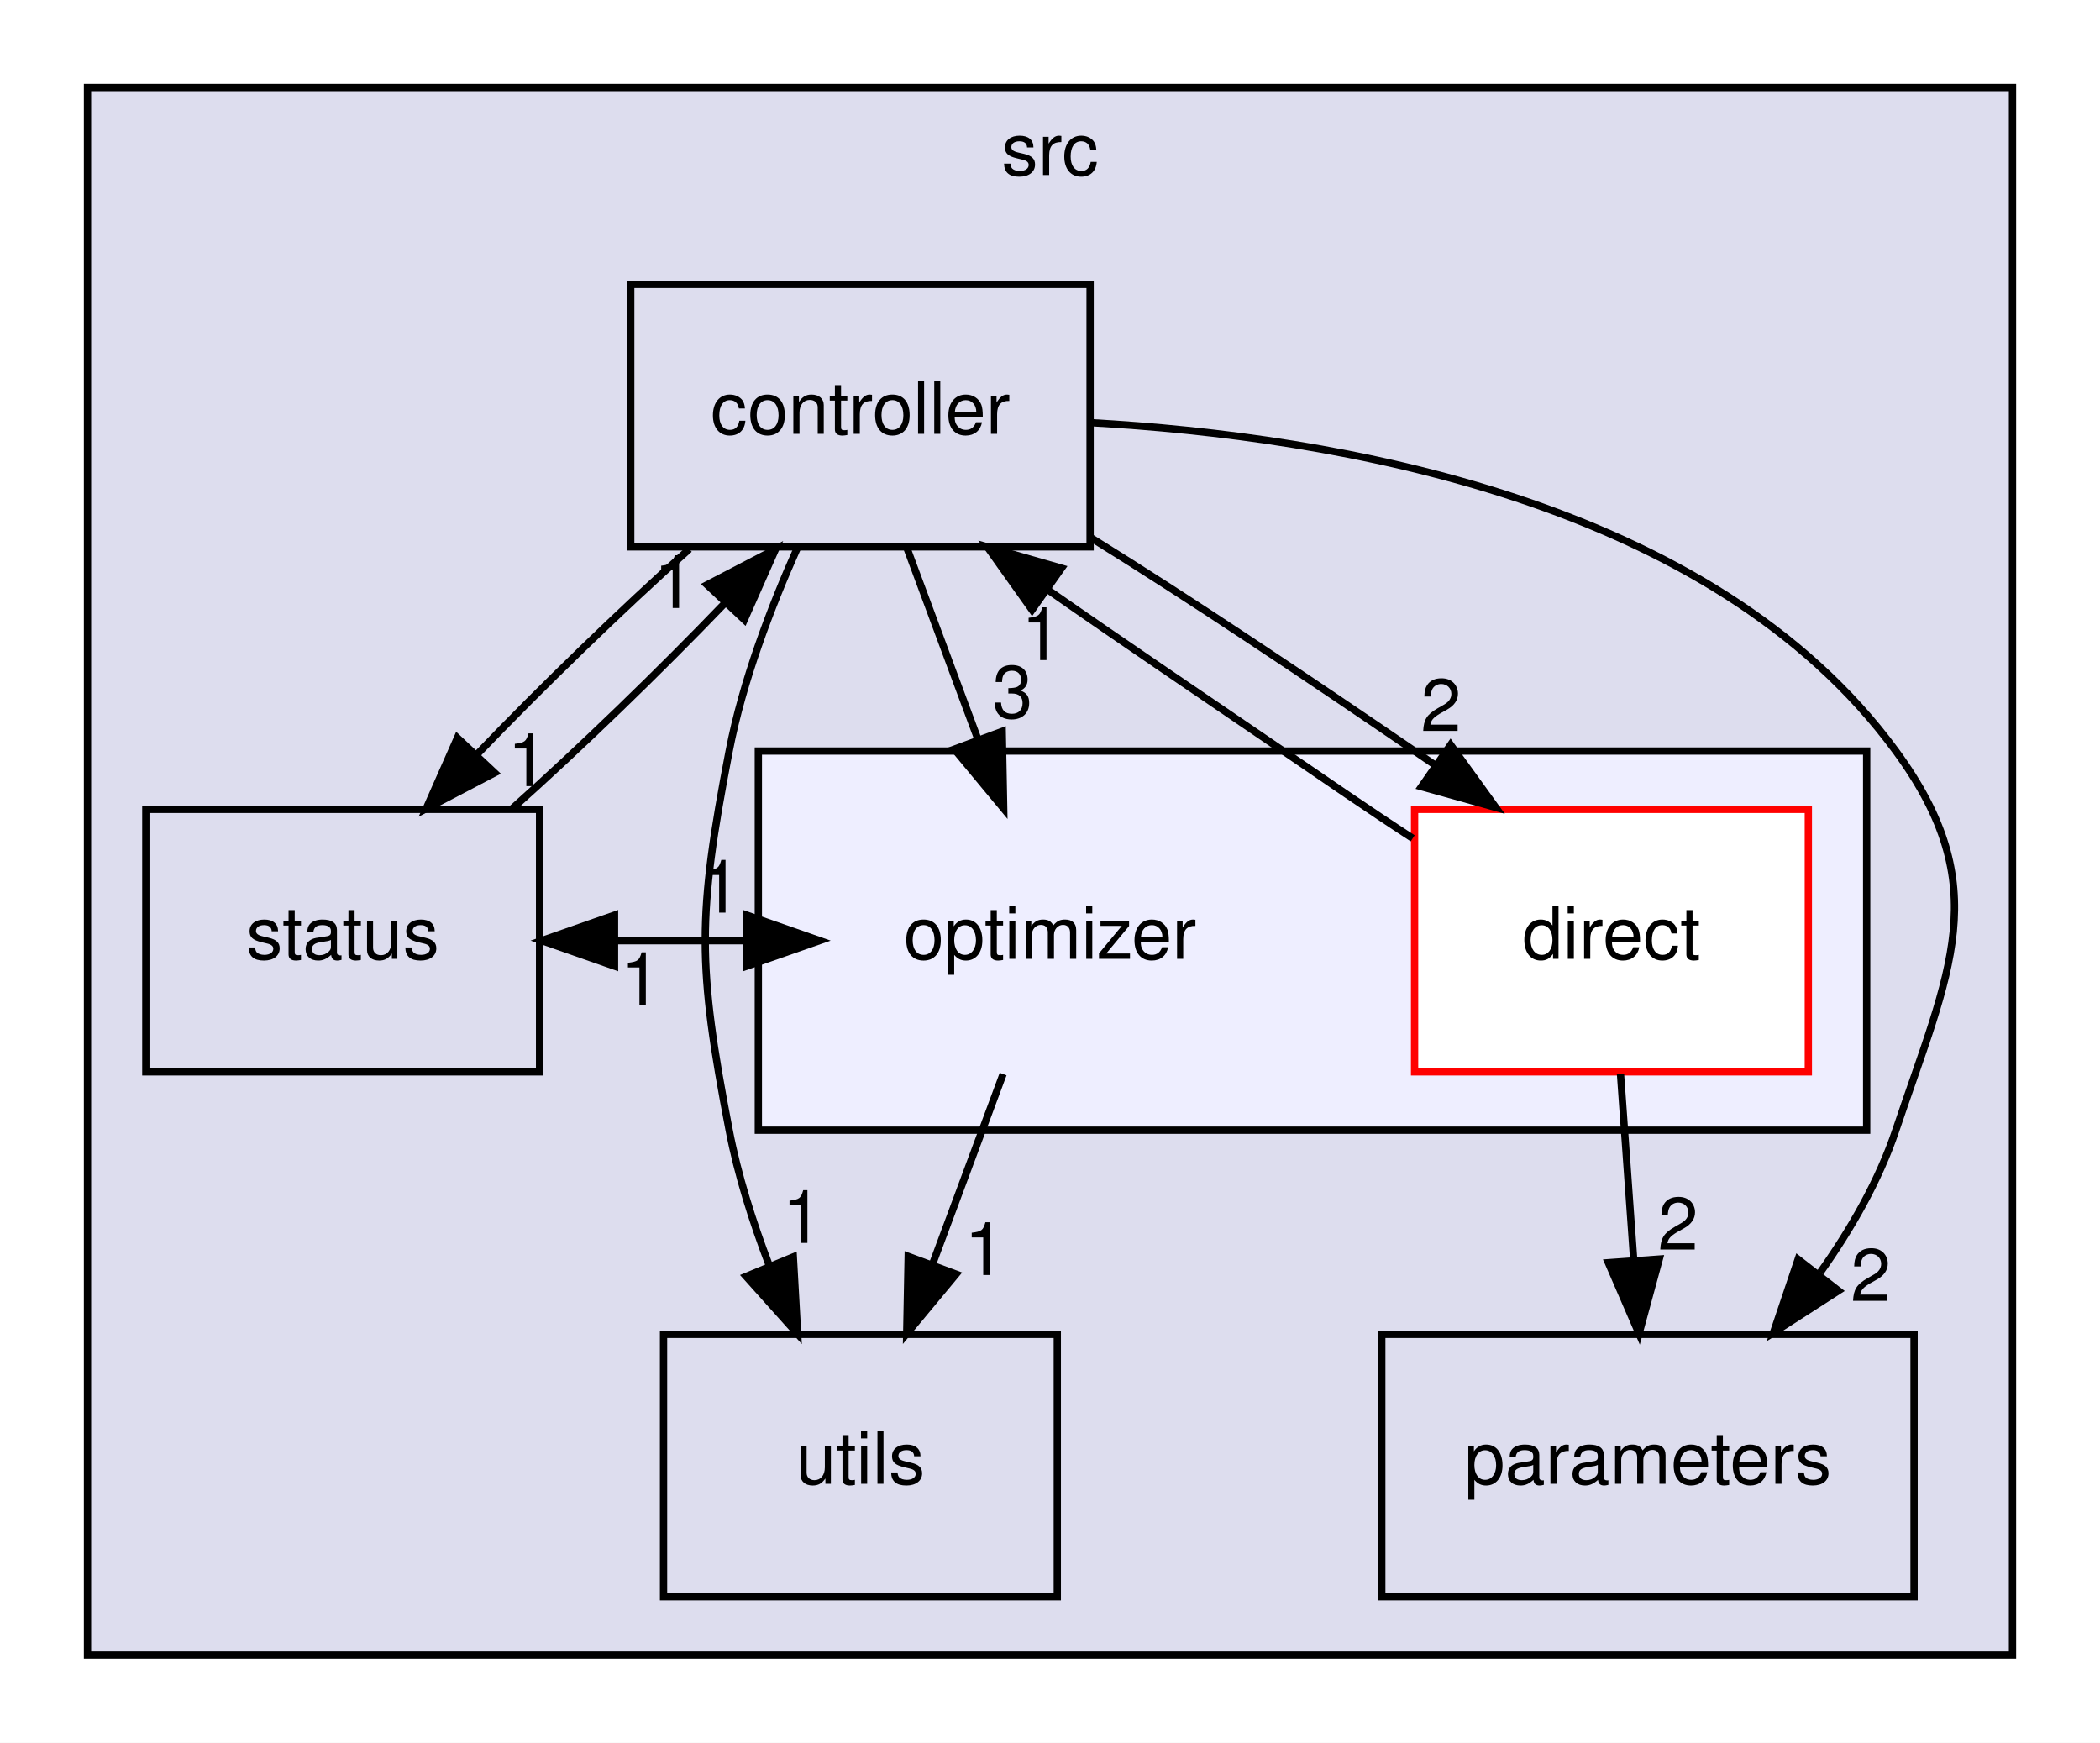
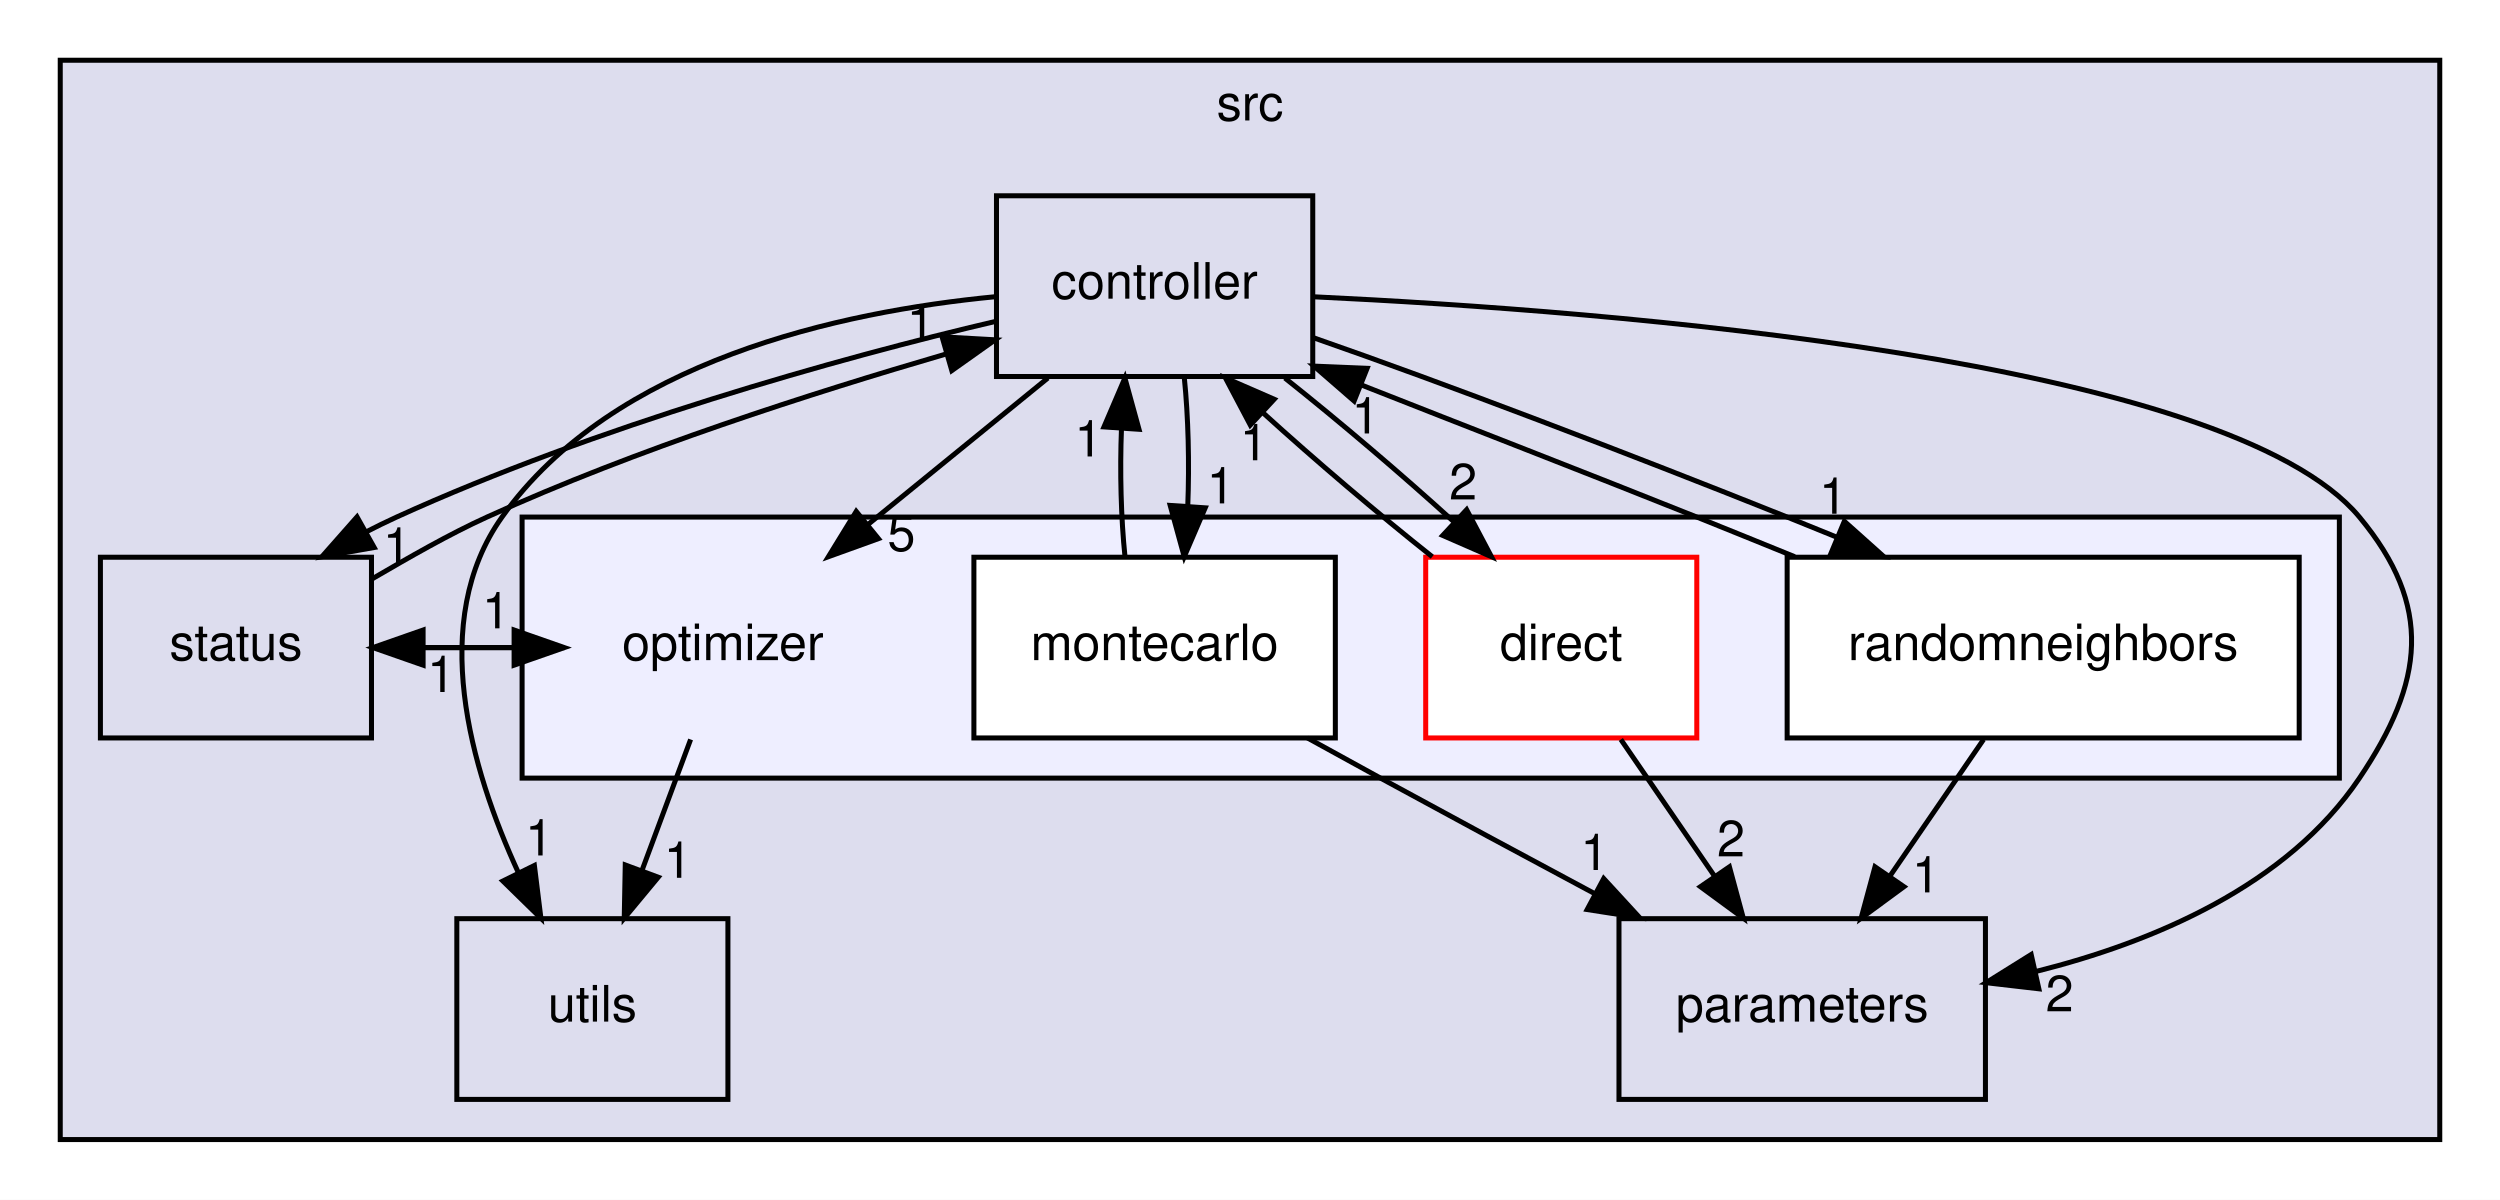
- <svg xmlns="http://www.w3.org/2000/svg" xmlns:xlink="http://www.w3.org/1999/xlink" width="288pt" height="239pt" viewBox="0.00 0.00 288.00 239.00">
+ <svg xmlns="http://www.w3.org/2000/svg" xmlns:xlink="http://www.w3.org/1999/xlink" width="498pt" height="239pt" viewBox="0.00 0.00 498.00 239.00">
  <g id="graph0" class="graph" transform="scale(1 1) rotate(0) translate(4 235)">
-     <polygon fill="white" stroke="transparent" points="-4,4 -4,-235 284,-235 284,4 -4,4" />
+     <polygon fill="white" stroke="transparent" points="-4,4 -4,-235 494,-235 494,4 -4,4" />
    <g id="clust1" class="cluster">
      <g id="a_clust1">
        <a xlink:href="dir_d60bff54a8563e68d2216c43d85b14c6.xhtml" target="_top" xlink:title="src">
-           <polygon fill="#ddddee" stroke="black" points="8,-8 8,-223 272,-223 272,-8 8,-8" />
-           <text text-anchor="middle" x="140" y="-211" font-family="Helvetica,sans-Serif" font-size="10.00">src</text>
+           <polygon fill="#ddddee" stroke="black" points="8,-8 8,-223 482,-223 482,-8 8,-8" />
+           <text text-anchor="middle" x="245" y="-211" font-family="Helvetica,sans-Serif" font-size="10.00">src</text>
        </a>
      </g>
    </g>
    <g id="clust2" class="cluster">
      <g id="a_clust2">
        <a xlink:href="dir_73384fdeffbbc95c2842eb1d043b1e8b.xhtml" target="_top">
-           <polygon fill="#eeeeff" stroke="black" points="100,-80 100,-132 252,-132 252,-80 100,-80" />
+           <polygon fill="#eeeeff" stroke="black" points="100,-80 100,-132 462,-132 462,-80 100,-80" />
        </a>
      </g>
    </g>
    <g id="node1" class="node">
      <g id="a_node1">
        <a xlink:href="dir_3665e743d8a0456ad0a3390167838d2d.xhtml" target="_top" xlink:title="utils">
          <polygon fill="none" stroke="black" points="141,-52 87,-52 87,-16 141,-16 141,-52" />
          <text text-anchor="middle" x="114" y="-31.5" font-family="Helvetica,sans-Serif" font-size="10.00">utils</text>
        </a>
      </g>
    </g>
    <g id="node2" class="node">
      <g id="a_node2">
        <a xlink:href="dir_a3c4a1d834482353a11eff58ca091e1a.xhtml" target="_top" xlink:title="parameters">
-           <polygon fill="none" stroke="black" points="258.5,-52 185.5,-52 185.5,-16 258.5,-16 258.5,-52" />
-           <text text-anchor="middle" x="222" y="-31.5" font-family="Helvetica,sans-Serif" font-size="10.00">parameters</text>
+           <polygon fill="none" stroke="black" points="391.5,-52 318.5,-52 318.5,-16 391.5,-16 391.5,-52" />
+           <text text-anchor="middle" x="355" y="-31.5" font-family="Helvetica,sans-Serif" font-size="10.00">parameters</text>
        </a>
      </g>
    </g>
    <g id="node3" class="node">
      <g id="a_node3">
        <a xlink:href="dir_a9b790eb2cf6fd2d46bd88177bae791e.xhtml" target="_top" xlink:title="status">
          <polygon fill="none" stroke="black" points="70,-124 16,-124 16,-88 70,-88 70,-124" />
          <text text-anchor="middle" x="43" y="-103.5" font-family="Helvetica,sans-Serif" font-size="10.00">status</text>
        </a>
      </g>
    </g>
    <g id="node4" class="node">
      <g id="a_node4">
        <a xlink:href="dir_bb72d452b5d5f8d9665874f32947aa30.xhtml" target="_top" xlink:title="controller">
-           <polygon fill="none" stroke="black" points="145.5,-196 82.5,-196 82.5,-160 145.5,-160 145.5,-196" />
-           <text text-anchor="middle" x="114" y="-175.5" font-family="Helvetica,sans-Serif" font-size="10.00">controller</text>
-         </a>
-       </g>
-     </g>
-     <g id="edge11" class="edge">
-       <path fill="none" stroke="black" d="M66.24,-124.1C75.7,-132.55 86.39,-142.9 95.33,-152.2" />
-       <polygon fill="black" stroke="black" points="92.97,-154.8 102.37,-159.7 98.08,-150.01 92.97,-154.8" />
-       <g id="a_edge11-headlabel">
-         <a xlink:href="dir_000015_000006.xhtml" target="_top" xlink:title="1">
-           <text text-anchor="middle" x="88.44" y="-151.62" font-family="Helvetica,sans-Serif" font-size="10.00">1</text>
+           <polygon fill="none" stroke="black" points="257.5,-196 194.5,-196 194.5,-160 257.5,-160 257.5,-196" />
+           <text text-anchor="middle" x="226" y="-175.5" font-family="Helvetica,sans-Serif" font-size="10.00">controller</text>
+         </a>
+       </g>
+     </g>
+     <g id="edge17" class="edge">
+       <path fill="none" stroke="black" d="M70.13,-119.69C77.5,-123.98 85.41,-128.55 93,-132 122.74,-145.54 157.72,-156.68 184.43,-164.48" />
+       <polygon fill="black" stroke="black" points="183.66,-167.9 194.24,-167.31 185.6,-161.18 183.66,-167.9" />
+       <g id="a_edge17-headlabel">
+         <a xlink:href="dir_000017_000006.xhtml" target="_top" xlink:title="1">
+           <text text-anchor="middle" x="179.42" y="-167.14" font-family="Helvetica,sans-Serif" font-size="10.00">1</text>
        </a>
      </g>
    </g>
    <g id="node5" class="node">
      <text text-anchor="middle" x="140" y="-103.5" font-family="Helvetica,sans-Serif" font-size="10.00">optimizer</text>
    </g>
-     <g id="edge10" class="edge">
+     <g id="edge16" class="edge">
      <path fill="none" stroke="black" d="M70.28,-106C79.61,-106 88.95,-106 98.28,-106" />
      <polygon fill="black" stroke="black" points="98.41,-109.5 108.41,-106 98.41,-102.5 98.41,-109.5" />
-       <g id="a_edge10-headlabel">
-         <a xlink:href="dir_000015_000009.xhtml" target="_top" xlink:title="1">
+       <g id="a_edge16-headlabel">
+         <a xlink:href="dir_000017_000009.xhtml" target="_top" xlink:title="1">
          <text text-anchor="middle" x="94.81" y="-109.84" font-family="Helvetica,sans-Serif" font-size="10.00">1</text>
        </a>
      </g>
    </g>
    <g id="edge2" class="edge">
-       <path fill="none" stroke="black" d="M105.39,-159.94C101.71,-151.72 97.85,-141.58 96,-132 91.63,-109.31 91.63,-102.69 96,-80 97.18,-73.86 99.2,-67.49 101.46,-61.55" />
-       <polygon fill="black" stroke="black" points="104.8,-62.63 105.39,-52.06 98.33,-59.95 104.8,-62.63" />
+       <path fill="none" stroke="black" d="M194.22,-175.89C163.41,-172.92 118.17,-163.13 96,-132 81.27,-111.31 89.64,-82.04 99.3,-61.08" />
+       <polygon fill="black" stroke="black" points="102.45,-62.6 103.75,-52.09 96.17,-59.5 102.45,-62.6" />
      <g id="a_edge2-headlabel">
-         <a xlink:href="dir_000006_000016.xhtml" target="_top" xlink:title="1">
-           <text text-anchor="middle" x="106.04" y="-64.54" font-family="Helvetica,sans-Serif" font-size="10.00">1</text>
+         <a xlink:href="dir_000006_000018.xhtml" target="_top" xlink:title="1">
+           <text text-anchor="middle" x="103.4" y="-64.59" font-family="Helvetica,sans-Serif" font-size="10.00">1</text>
+         </a>
+       </g>
+     </g>
+     <g id="edge5" class="edge">
+       <path fill="none" stroke="black" d="M257.7,-175.88C316.73,-173.07 439.87,-163.48 466,-132 480.76,-114.22 478.91,-99.17 466,-80 451.56,-58.57 424.99,-47.34 401.47,-41.46" />
+       <polygon fill="black" stroke="black" points="402.14,-38.03 391.62,-39.25 400.61,-44.86 402.14,-38.03" />
+       <g id="a_edge5-headlabel">
+         <a xlink:href="dir_000006_000014.xhtml" target="_top" xlink:title="2">
+           <text text-anchor="middle" x="406.27" y="-33.54" font-family="Helvetica,sans-Serif" font-size="10.00">2</text>
+         </a>
+       </g>
+     </g>
+     <g id="edge6" class="edge">
+       <path fill="none" stroke="black" d="M194.48,-171.02C163.05,-163.67 114.42,-149.95 75,-132 72.97,-131.07 70.91,-130.07 68.86,-129.01" />
+       <polygon fill="black" stroke="black" points="70.54,-125.94 60.11,-124.1 67.12,-132.04 70.54,-125.94" />
+       <g id="a_edge6-headlabel">
+         <a xlink:href="dir_000006_000017.xhtml" target="_top" xlink:title="1">
+           <text text-anchor="middle" x="75.07" y="-122.72" font-family="Helvetica,sans-Serif" font-size="10.00">1</text>
        </a>
      </g>
    </g>
    <g id="edge4" class="edge">
-       <path fill="none" stroke="black" d="M145.52,-177.04C179.09,-175.17 230.79,-166.43 256,-132 269.65,-113.35 263.35,-101.91 256,-80 253.7,-73.14 249.89,-66.49 245.64,-60.5" />
-       <polygon fill="black" stroke="black" points="248.13,-57.99 239.22,-52.25 242.6,-62.29 248.13,-57.99" />
+       <path fill="none" stroke="black" d="M204.74,-159.7C193.91,-150.88 180.58,-140.03 168.84,-130.47" />
+       <polygon fill="black" stroke="black" points="170.98,-127.7 161.01,-124.1 166.56,-133.13 170.98,-127.7" />
      <g id="a_edge4-headlabel">
-         <a xlink:href="dir_000006_000012.xhtml" target="_top" xlink:title="2">
-           <text text-anchor="middle" x="252.57" y="-56.58" font-family="Helvetica,sans-Serif" font-size="10.00">2</text>
-         </a>
-       </g>
-     </g>
-     <g id="edge5" class="edge">
-       <path fill="none" stroke="black" d="M90.53,-159.7C81.06,-151.22 70.37,-140.86 61.46,-131.58" />
-       <polygon fill="black" stroke="black" points="63.84,-129.01 54.45,-124.1 58.73,-133.8 63.84,-129.01" />
-       <g id="a_edge5-headlabel">
-         <a xlink:href="dir_000006_000015.xhtml" target="_top" xlink:title="1">
-           <text text-anchor="middle" x="68.37" y="-127.19" font-family="Helvetica,sans-Serif" font-size="10.00">1</text>
-         </a>
-       </g>
-     </g>
-     <g id="edge3" class="edge">
-       <path fill="none" stroke="black" d="M120.43,-159.7C123.36,-151.81 126.89,-142.3 130.14,-133.55" />
-       <polygon fill="black" stroke="black" points="133.45,-134.7 133.65,-124.1 126.88,-132.26 133.45,-134.7" />
-       <g id="a_edge3-headlabel">
-         <a xlink:href="dir_000006_000009.xhtml" target="_top" xlink:title="3">
-           <text text-anchor="middle" x="134.86" y="-136.56" font-family="Helvetica,sans-Serif" font-size="10.00">3</text>
+         <a xlink:href="dir_000006_000009.xhtml" target="_top" xlink:title="5">
+           <text text-anchor="middle" x="175.56" y="-125.27" font-family="Helvetica,sans-Serif" font-size="10.00">5</text>
        </a>
      </g>
    </g>
    <g id="node6" class="node">
      <g id="a_node6">
        <a xlink:href="dir_0f30671e74f5846f3b74522ef71a06d6.xhtml" target="_top" xlink:title="direct">
-           <polygon fill="white" stroke="red" points="244,-124 190,-124 190,-88 244,-88 244,-124" />
-           <text text-anchor="middle" x="217" y="-103.5" font-family="Helvetica,sans-Serif" font-size="10.00">direct</text>
+           <polygon fill="white" stroke="red" points="334,-124 280,-124 280,-88 334,-88 334,-124" />
+           <text text-anchor="middle" x="307" y="-103.5" font-family="Helvetica,sans-Serif" font-size="10.00">direct</text>
        </a>
      </g>
    </g>
    <g id="edge1" class="edge">
-       <path fill="none" stroke="black" d="M145.6,-161.26C159.48,-152.66 175.65,-141.8 190,-132 190.91,-131.38 191.83,-130.75 192.76,-130.11" />
-       <polygon fill="black" stroke="black" points="194.94,-132.86 201.14,-124.26 190.94,-127.11 194.94,-132.86" />
+       <path fill="none" stroke="black" d="M251.94,-159.7C262.84,-151.05 275.28,-140.45 285.64,-131.03" />
+       <polygon fill="black" stroke="black" points="288.15,-133.47 293.1,-124.1 283.39,-128.34 288.15,-133.47" />
      <g id="a_edge1-headlabel">
        <a xlink:href="dir_000006_000010.xhtml" target="_top" xlink:title="2">
-           <text text-anchor="middle" x="193.62" y="-134.74" font-family="Helvetica,sans-Serif" font-size="10.00">2</text>
-         </a>
-       </g>
-     </g>
-     <g id="edge6" class="edge">
+           <text text-anchor="middle" x="287.45" y="-135.5" font-family="Helvetica,sans-Serif" font-size="10.00">2</text>
+         </a>
+       </g>
+     </g>
+     <g id="node7" class="node">
+       <g id="a_node7">
+         <a xlink:href="dir_e11eeec074eae8a341f2ac4839b2cc72.xhtml" target="_top" xlink:title="montecarlo">
+           <polygon fill="white" stroke="black" points="262,-124 190,-124 190,-88 262,-88 262,-124" />
+           <text text-anchor="middle" x="226" y="-103.5" font-family="Helvetica,sans-Serif" font-size="10.00">montecarlo</text>
+         </a>
+       </g>
+     </g>
+     <g id="edge7" class="edge">
+       <path fill="none" stroke="black" d="M231.92,-159.7C232.71,-151.98 232.94,-142.71 232.6,-134.11" />
+       <polygon fill="black" stroke="black" points="236.08,-133.84 231.9,-124.1 229.1,-134.32 236.08,-133.84" />
+       <g id="a_edge7-headlabel">
+         <a xlink:href="dir_000006_000012.xhtml" target="_top" xlink:title="1">
+           <text text-anchor="middle" x="239.17" y="-134.72" font-family="Helvetica,sans-Serif" font-size="10.00">1</text>
+         </a>
+       </g>
+     </g>
+     <g id="node8" class="node">
+       <g id="a_node8">
+         <a xlink:href="dir_5b043100a5c4286150eb5bd96697c561.xhtml" target="_top" xlink:title="randomneighbors">
+           <polygon fill="white" stroke="black" points="454,-124 352,-124 352,-88 454,-88 454,-124" />
+           <text text-anchor="middle" x="403" y="-103.5" font-family="Helvetica,sans-Serif" font-size="10.00">randomneighbors</text>
+         </a>
+       </g>
+     </g>
+     <g id="edge3" class="edge">
+       <path fill="none" stroke="black" d="M257.65,-167.72C283.46,-158.75 320.28,-144.7 352,-132 355.24,-130.7 358.57,-129.35 361.92,-127.98" />
+       <polygon fill="black" stroke="black" points="363.39,-131.16 371.28,-124.1 360.7,-124.7 363.39,-131.16" />
+       <g id="a_edge3-headlabel">
+         <a xlink:href="dir_000006_000013.xhtml" target="_top" xlink:title="1">
+           <text text-anchor="middle" x="361.15" y="-132.66" font-family="Helvetica,sans-Serif" font-size="10.00">1</text>
+         </a>
+       </g>
+     </g>
+     <g id="edge10" class="edge">
      <path fill="none" stroke="black" d="M133.57,-87.7C130.64,-79.81 127.11,-70.3 123.86,-61.55" />
      <polygon fill="black" stroke="black" points="127.12,-60.26 120.35,-52.1 120.55,-62.7 127.12,-60.26" />
-       <g id="a_edge6-headlabel">
-         <a xlink:href="dir_000009_000016.xhtml" target="_top" xlink:title="1">
+       <g id="a_edge10-headlabel">
+         <a xlink:href="dir_000009_000018.xhtml" target="_top" xlink:title="1">
          <text text-anchor="middle" x="131.03" y="-60.14" font-family="Helvetica,sans-Serif" font-size="10.00">1</text>
        </a>
      </g>
    </g>
-     <g id="edge7" class="edge">
+     <g id="edge11" class="edge">
      <path fill="none" stroke="black" d="M108.41,-106C99.08,-106 89.74,-106 80.41,-106" />
      <polygon fill="black" stroke="black" points="80.28,-102.5 70.28,-106 80.28,-109.5 80.28,-102.5" />
-       <g id="a_edge7-headlabel">
-         <a xlink:href="dir_000009_000015.xhtml" target="_top" xlink:title="1">
+       <g id="a_edge11-headlabel">
+         <a xlink:href="dir_000009_000017.xhtml" target="_top" xlink:title="1">
          <text text-anchor="middle" x="83.88" y="-97.16" font-family="Helvetica,sans-Serif" font-size="10.00">1</text>
        </a>
      </g>
    </g>
+     <g id="edge12" class="edge">
+       <path fill="none" stroke="black" d="M318.87,-87.7C324.5,-79.47 331.35,-69.48 337.57,-60.42" />
+       <polygon fill="black" stroke="black" points="340.5,-62.33 343.27,-52.1 334.73,-58.37 340.5,-62.33" />
+       <g id="a_edge12-headlabel">
+         <a xlink:href="dir_000010_000014.xhtml" target="_top" xlink:title="2">
+           <text text-anchor="middle" x="340.81" y="-64.4" font-family="Helvetica,sans-Serif" font-size="10.00">2</text>
+         </a>
+       </g>
+     </g>
+     <g id="edge13" class="edge">
+       <path fill="none" stroke="black" d="M281.31,-124.1C270.44,-132.72 257.99,-143.32 247.6,-152.76" />
+       <polygon fill="black" stroke="black" points="245.06,-150.33 240.11,-159.7 249.82,-155.47 245.06,-150.33" />
+       <g id="a_edge13-headlabel">
+         <a xlink:href="dir_000010_000006.xhtml" target="_top" xlink:title="1">
+           <text text-anchor="middle" x="245.77" y="-143.31" font-family="Helvetica,sans-Serif" font-size="10.00">1</text>
+         </a>
+       </g>
+     </g>
    <g id="edge8" class="edge">
-       <path fill="none" stroke="black" d="M218.24,-87.7C218.79,-79.98 219.45,-70.71 220.06,-62.11" />
-       <polygon fill="black" stroke="black" points="223.56,-62.33 220.78,-52.1 216.57,-61.83 223.56,-62.33" />
+       <path fill="none" stroke="black" d="M256.46,-87.99C261.32,-85.31 266.29,-82.57 271,-80 284.81,-72.47 299.94,-64.32 313.52,-57.06" />
+       <polygon fill="black" stroke="black" points="315.46,-59.99 322.63,-52.19 312.16,-53.82 315.46,-59.99" />
      <g id="a_edge8-headlabel">
-         <a xlink:href="dir_000010_000012.xhtml" target="_top" xlink:title="2">
-           <text text-anchor="middle" x="226.13" y="-63.62" font-family="Helvetica,sans-Serif" font-size="10.00">2</text>
+         <a xlink:href="dir_000012_000014.xhtml" target="_top" xlink:title="1">
+           <text text-anchor="middle" x="313.62" y="-61.69" font-family="Helvetica,sans-Serif" font-size="10.00">1</text>
        </a>
      </g>
    </g>
    <g id="edge9" class="edge">
-       <path fill="none" stroke="black" d="M189.74,-120.03C183.78,-123.9 177.66,-128.14 172,-132 161.44,-139.21 149.89,-147 139.81,-154.04" />
-       <polygon fill="black" stroke="black" points="137.54,-151.36 131.4,-160 141.58,-157.08 137.54,-151.36" />
+       <path fill="none" stroke="black" d="M220.1,-124.1C219.3,-131.79 219.06,-141.05 219.4,-149.67" />
+       <polygon fill="black" stroke="black" points="215.91,-149.96 220.08,-159.7 222.89,-149.48 215.91,-149.96" />
      <g id="a_edge9-headlabel">
-         <a xlink:href="dir_000010_000006.xhtml" target="_top" xlink:title="1">
-           <text text-anchor="middle" x="138.83" y="-144.47" font-family="Helvetica,sans-Serif" font-size="10.00">1</text>
+         <a xlink:href="dir_000012_000006.xhtml" target="_top" xlink:title="1">
+           <text text-anchor="middle" x="212.83" y="-144.07" font-family="Helvetica,sans-Serif" font-size="10.00">1</text>
+         </a>
+       </g>
+     </g>
+     <g id="edge14" class="edge">
+       <path fill="none" stroke="black" d="M391.13,-87.7C385.5,-79.47 378.65,-69.48 372.43,-60.42" />
+       <polygon fill="black" stroke="black" points="375.27,-58.37 366.73,-52.1 369.5,-62.33 375.27,-58.37" />
+       <g id="a_edge14-headlabel">
+         <a xlink:href="dir_000013_000014.xhtml" target="_top" xlink:title="1">
+           <text text-anchor="middle" x="379.65" y="-57.23" font-family="Helvetica,sans-Serif" font-size="10.00">1</text>
+         </a>
+       </g>
+     </g>
+     <g id="edge15" class="edge">
+       <path fill="none" stroke="black" d="M353.51,-124.1C346.92,-126.77 340.29,-129.48 334,-132 311.95,-140.83 287.44,-150.31 267.26,-158.28" />
+       <polygon fill="black" stroke="black" points="265.74,-155.12 257.74,-162.07 268.33,-161.63 265.74,-155.12" />
+       <g id="a_edge15-headlabel">
+         <a xlink:href="dir_000013_000006.xhtml" target="_top" xlink:title="1">
+           <text text-anchor="middle" x="268.03" y="-148.66" font-family="Helvetica,sans-Serif" font-size="10.00">1</text>
        </a>
      </g>
    </g>
  </g>
</svg>
